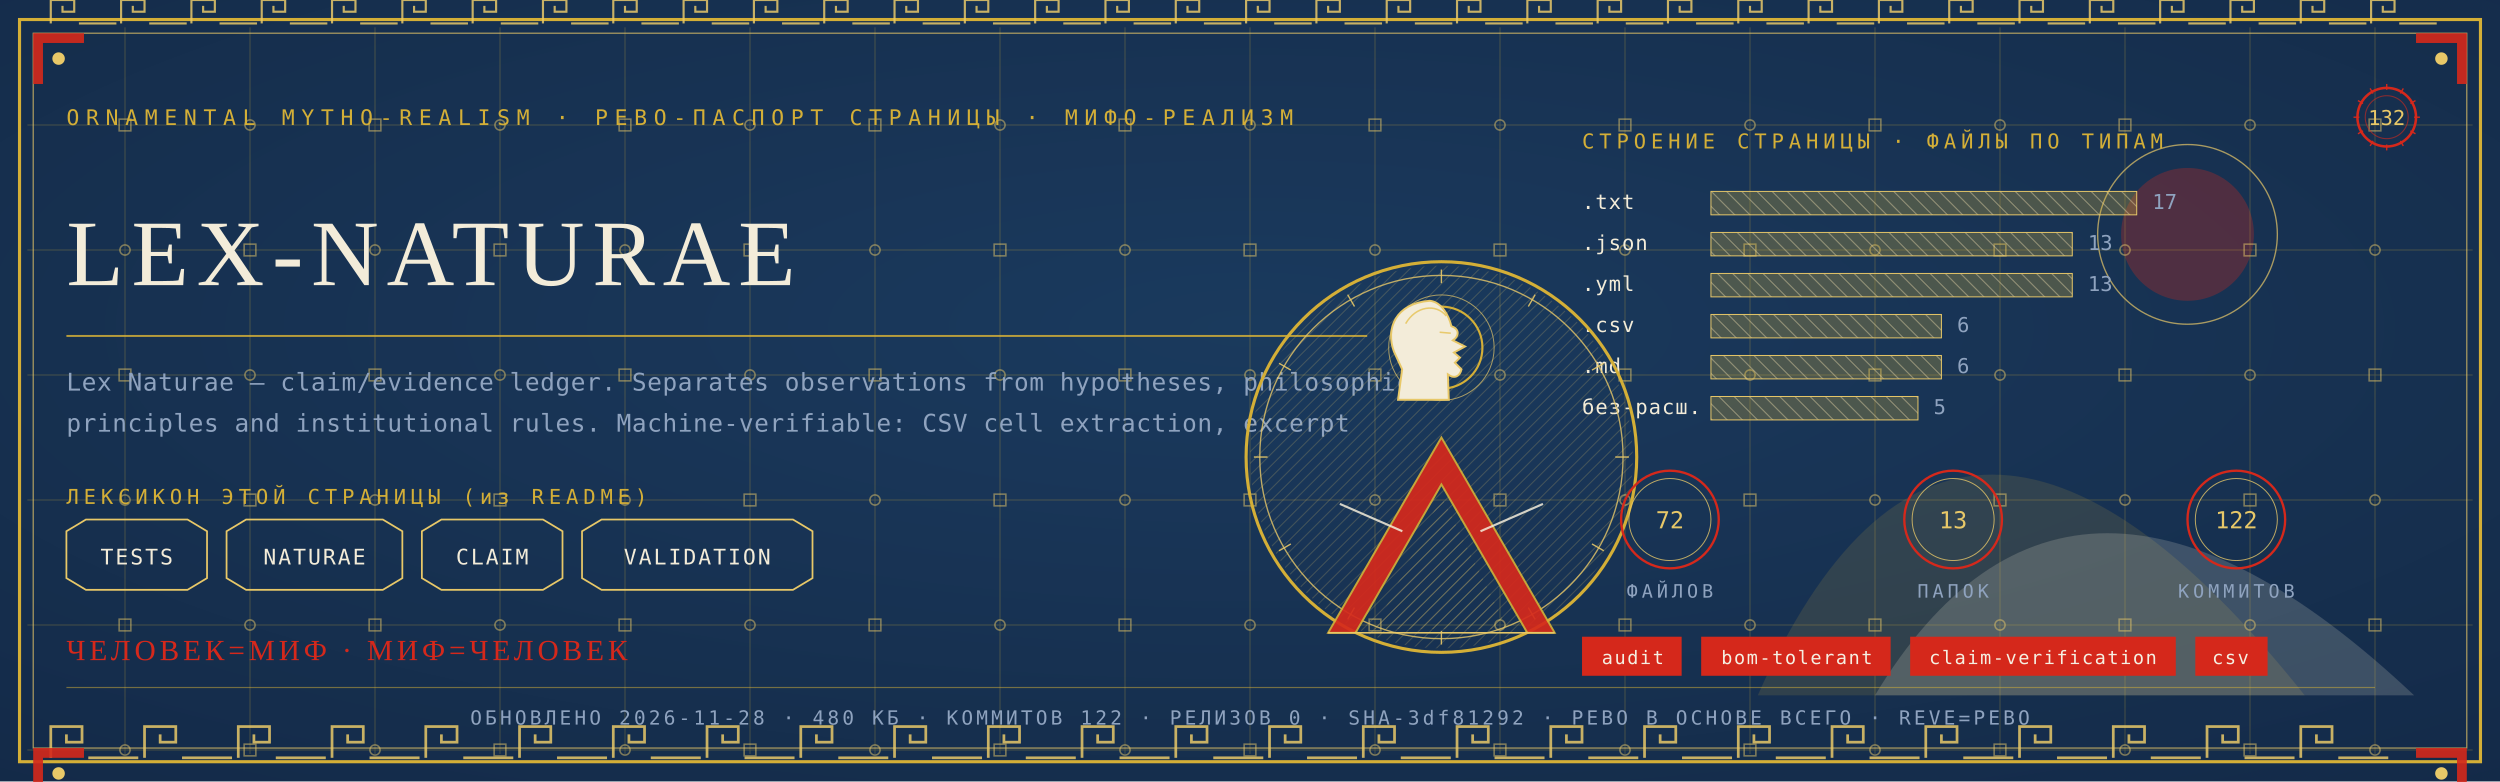
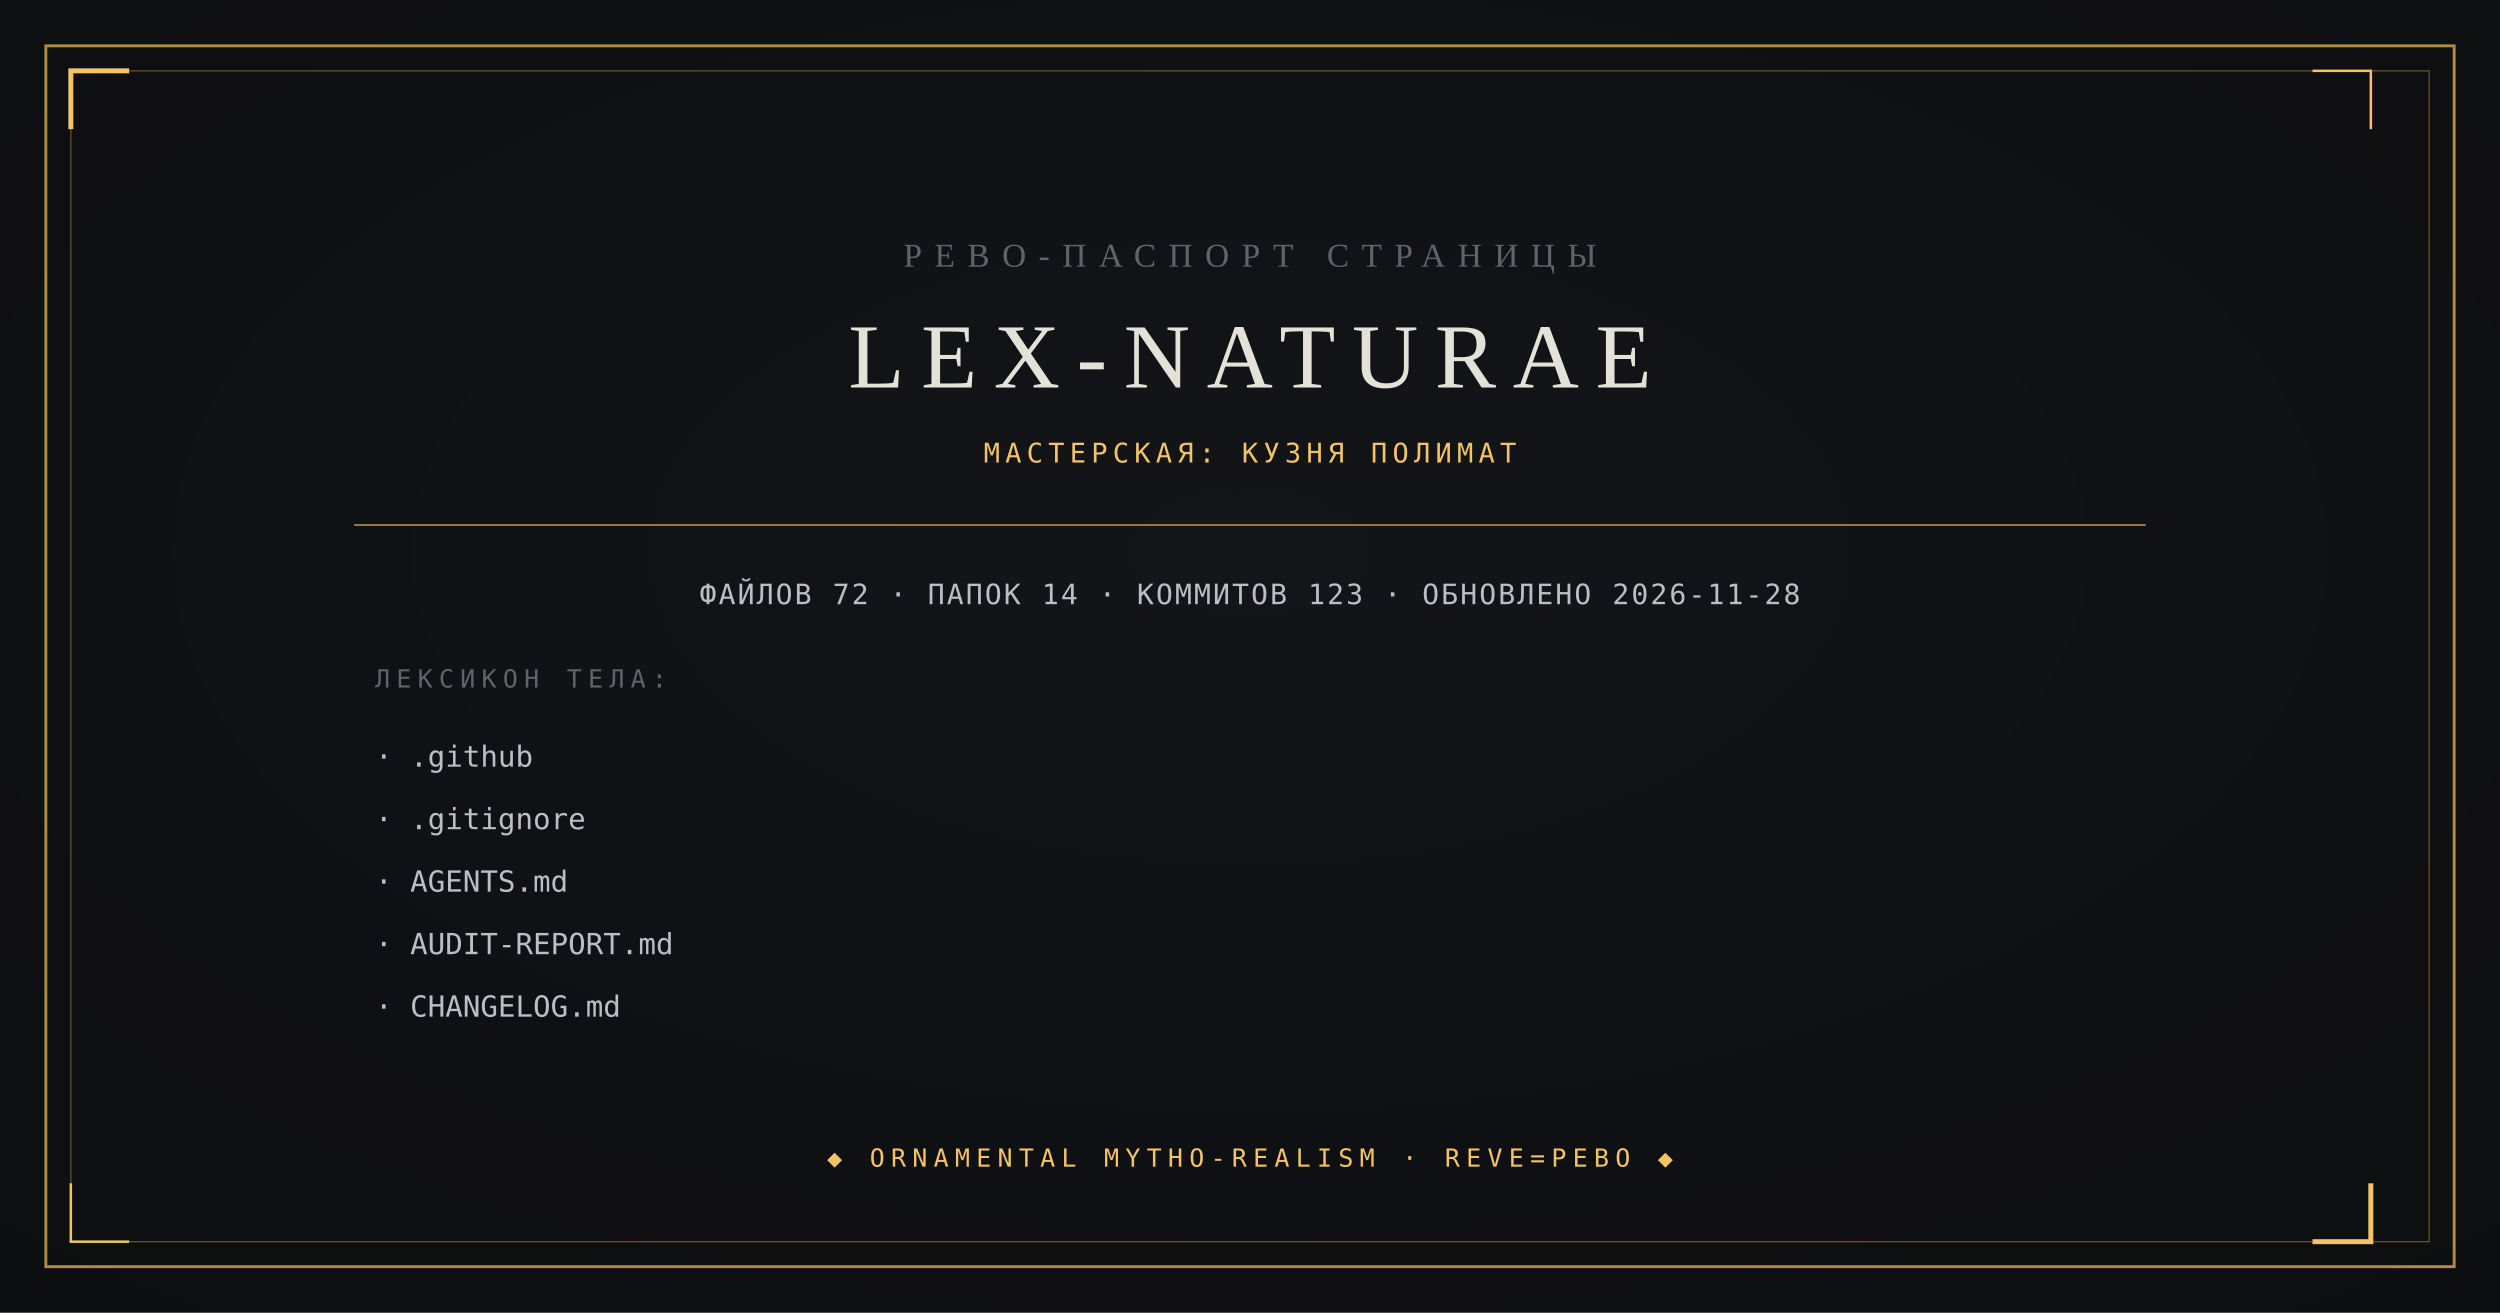
- <svg xmlns="http://www.w3.org/2000/svg" viewBox="0 0 1280 400" width="1280" height="400">
-   <defs>
-     <radialGradient id="rp132" cx="0.5" cy="0.42" r="1.1">
-       <stop offset="0" stop-color="#1B3B5F" />
-       <stop offset="1" stop-color="#10243E" />
-     </radialGradient>
-     <pattern id="hatchm" width="4.2" height="4.2" patternUnits="userSpaceOnUse" patternTransform="rotate(45)">
-       <rect width="4.2" height="4.2" fill="none" />
-       <line x1="0" y1="0" x2="0" y2="4.2" stroke="#E8C868" stroke-width="0.5" />
-     </pattern>
-     <pattern id="hatchv" width="5.5" height="5.5" patternUnits="userSpaceOnUse" patternTransform="rotate(-45)">
-       <rect width="5.5" height="5.5" fill="none" />
-       <line x1="0" y1="0" x2="0" y2="5.5" stroke="#F3ECD9" stroke-width="0.5" />
-     </pattern>
-   </defs>
-   <rect width="1280" height="400" fill="#10243E" />
-   <rect width="1280" height="400" fill="url(#rp132)" opacity="0.94" />
-   <path d="M 900 356 Q 1000 130 1180 356 Z" fill="#D4AF37" opacity="0.14" />
-   <path d="M 960 356 Q 1060 190 1236 356 Z" fill="#F3ECD9" opacity="0.18" />
-   <circle cx="1120" cy="120" r="34" fill="#D5281B" opacity="0.30" />
-   <circle cx="1120" cy="120" r="46" fill="none" stroke="#E8C868" stroke-width="0.7" opacity="0.7" />
-   <g stroke="#D4AF37" stroke-width="0.45" opacity="0.30">
-     <line x1="64" y1="14" x2="64" y2="386" />
-     <line x1="128" y1="14" x2="128" y2="386" />
-     <line x1="192" y1="14" x2="192" y2="386" />
-     <line x1="256" y1="14" x2="256" y2="386" />
-     <line x1="320" y1="14" x2="320" y2="386" />
-     <line x1="384" y1="14" x2="384" y2="386" />
-     <line x1="448" y1="14" x2="448" y2="386" />
-     <line x1="512" y1="14" x2="512" y2="386" />
-     <line x1="576" y1="14" x2="576" y2="386" />
-     <line x1="640" y1="14" x2="640" y2="386" />
-     <line x1="704" y1="14" x2="704" y2="386" />
-     <line x1="768" y1="14" x2="768" y2="386" />
-     <line x1="832" y1="14" x2="832" y2="386" />
-     <line x1="896" y1="14" x2="896" y2="386" />
-     <line x1="960" y1="14" x2="960" y2="386" />
-     <line x1="1024" y1="14" x2="1024" y2="386" />
-     <line x1="1088" y1="14" x2="1088" y2="386" />
-     <line x1="1152" y1="14" x2="1152" y2="386" />
-     <line x1="1216" y1="14" x2="1216" y2="386" />
-     <line x1="14" y1="64" x2="1266" y2="64" />
-     <line x1="14" y1="128" x2="1266" y2="128" />
-     <line x1="14" y1="192" x2="1266" y2="192" />
-     <line x1="14" y1="256" x2="1266" y2="256" />
-     <line x1="14" y1="320" x2="1266" y2="320" />
-     <line x1="14" y1="384" x2="1266" y2="384" />
-   </g>
-   <g fill="none" stroke="#E8C868" stroke-width="0.8" opacity="0.5">
-     <rect x="61" y="61" width="6" height="6" />
-     <circle cx="64" cy="128" r="2.6" />
-     <rect x="61" y="189" width="6" height="6" />
-     <circle cx="64" cy="256" r="2.6" />
-     <rect x="61" y="317" width="6" height="6" />
-     <circle cx="64" cy="384" r="2.6" />
-     <circle cx="128" cy="64" r="2.6" />
-     <rect x="125" y="125" width="6" height="6" />
-     <circle cx="128" cy="192" r="2.6" />
-     <rect x="125" y="253" width="6" height="6" />
-     <circle cx="128" cy="320" r="2.6" />
-     <rect x="125" y="381" width="6" height="6" />
-     <rect x="189" y="61" width="6" height="6" />
-     <circle cx="192" cy="128" r="2.6" />
-     <rect x="189" y="189" width="6" height="6" />
-     <circle cx="192" cy="256" r="2.6" />
-     <rect x="189" y="317" width="6" height="6" />
-     <circle cx="192" cy="384" r="2.6" />
-     <circle cx="256" cy="64" r="2.6" />
-     <rect x="253" y="125" width="6" height="6" />
-     <circle cx="256" cy="192" r="2.6" />
-     <rect x="253" y="253" width="6" height="6" />
-     <circle cx="256" cy="320" r="2.6" />
-     <rect x="253" y="381" width="6" height="6" />
-     <rect x="317" y="61" width="6" height="6" />
-     <circle cx="320" cy="128" r="2.6" />
-     <rect x="317" y="189" width="6" height="6" />
-     <circle cx="320" cy="256" r="2.6" />
-     <rect x="317" y="317" width="6" height="6" />
-     <circle cx="320" cy="384" r="2.6" />
-     <circle cx="384" cy="64" r="2.6" />
-     <rect x="381" y="125" width="6" height="6" />
-     <circle cx="384" cy="192" r="2.6" />
-     <rect x="381" y="253" width="6" height="6" />
-     <circle cx="384" cy="320" r="2.6" />
-     <rect x="381" y="381" width="6" height="6" />
-     <rect x="445" y="61" width="6" height="6" />
-     <circle cx="448" cy="128" r="2.6" />
-     <rect x="445" y="189" width="6" height="6" />
-     <circle cx="448" cy="256" r="2.6" />
-     <rect x="445" y="317" width="6" height="6" />
-     <circle cx="448" cy="384" r="2.6" />
-     <circle cx="512" cy="64" r="2.6" />
-     <rect x="509" y="125" width="6" height="6" />
-     <circle cx="512" cy="192" r="2.6" />
-     <rect x="509" y="253" width="6" height="6" />
-     <circle cx="512" cy="320" r="2.6" />
-     <rect x="509" y="381" width="6" height="6" />
-     <rect x="573" y="61" width="6" height="6" />
-     <circle cx="576" cy="128" r="2.6" />
-     <rect x="573" y="189" width="6" height="6" />
-     <circle cx="576" cy="256" r="2.6" />
-     <rect x="573" y="317" width="6" height="6" />
-     <circle cx="576" cy="384" r="2.6" />
-     <circle cx="640" cy="64" r="2.6" />
-     <rect x="637" y="125" width="6" height="6" />
-     <circle cx="640" cy="192" r="2.6" />
-     <rect x="637" y="253" width="6" height="6" />
-     <circle cx="640" cy="320" r="2.6" />
-     <rect x="637" y="381" width="6" height="6" />
-     <rect x="701" y="61" width="6" height="6" />
-     <circle cx="704" cy="128" r="2.6" />
-     <rect x="701" y="189" width="6" height="6" />
-     <circle cx="704" cy="256" r="2.6" />
-     <rect x="701" y="317" width="6" height="6" />
-     <circle cx="704" cy="384" r="2.6" />
-     <circle cx="768" cy="64" r="2.6" />
-     <rect x="765" y="125" width="6" height="6" />
-     <circle cx="768" cy="192" r="2.6" />
-     <rect x="765" y="253" width="6" height="6" />
-     <circle cx="768" cy="320" r="2.6" />
-     <rect x="765" y="381" width="6" height="6" />
-     <rect x="829" y="61" width="6" height="6" />
-     <circle cx="832" cy="128" r="2.6" />
-     <rect x="829" y="189" width="6" height="6" />
-     <circle cx="832" cy="256" r="2.6" />
-     <rect x="829" y="317" width="6" height="6" />
-     <circle cx="832" cy="384" r="2.6" />
-     <circle cx="896" cy="64" r="2.6" />
-     <rect x="893" y="125" width="6" height="6" />
-     <circle cx="896" cy="192" r="2.6" />
-     <rect x="893" y="253" width="6" height="6" />
-     <circle cx="896" cy="320" r="2.6" />
-     <rect x="893" y="381" width="6" height="6" />
-     <rect x="957" y="61" width="6" height="6" />
-     <circle cx="960" cy="128" r="2.6" />
-     <rect x="957" y="189" width="6" height="6" />
-     <circle cx="960" cy="256" r="2.6" />
-     <rect x="957" y="317" width="6" height="6" />
-     <circle cx="960" cy="384" r="2.6" />
-     <circle cx="1024" cy="64" r="2.6" />
-     <rect x="1021" y="125" width="6" height="6" />
-     <circle cx="1024" cy="192" r="2.6" />
-     <rect x="1021" y="253" width="6" height="6" />
-     <circle cx="1024" cy="320" r="2.6" />
-     <rect x="1021" y="381" width="6" height="6" />
-     <rect x="1085" y="61" width="6" height="6" />
-     <circle cx="1088" cy="128" r="2.6" />
-     <rect x="1085" y="189" width="6" height="6" />
-     <circle cx="1088" cy="256" r="2.6" />
-     <rect x="1085" y="317" width="6" height="6" />
-     <circle cx="1088" cy="384" r="2.6" />
-     <circle cx="1152" cy="64" r="2.6" />
-     <rect x="1149" y="125" width="6" height="6" />
-     <circle cx="1152" cy="192" r="2.6" />
-     <rect x="1149" y="253" width="6" height="6" />
-     <circle cx="1152" cy="320" r="2.6" />
-     <rect x="1149" y="381" width="6" height="6" />
-     <rect x="1213" y="61" width="6" height="6" />
-     <circle cx="1216" cy="128" r="2.6" />
-     <rect x="1213" y="189" width="6" height="6" />
-     <circle cx="1216" cy="256" r="2.6" />
-     <rect x="1213" y="317" width="6" height="6" />
-     <circle cx="1216" cy="384" r="2.6" />
-   </g>
-   <rect x="10" y="10" width="1260" height="380" fill="none" stroke="#D4AF37" stroke-width="1.6" />
-   <rect x="17" y="17" width="1246" height="366" fill="none" stroke="#E8C868" stroke-width="0.6" opacity="0.75" />
-   <g fill="none" stroke="#E8C868" stroke-width="1.4" opacity="0.85">
-     <path d="M 26 388 L 26 372 L 42 372 L 42 380.0 L 34.0 380.0 L 34.0 376.0" />
-     <line x1="45.2" y1="388" x2="70.8" y2="388" />
-     <path d="M 74 388 L 74 372 L 90 372 L 90 380.0 L 82.0 380.0 L 82.0 376.0" />
-     <line x1="93.2" y1="388" x2="118.8" y2="388" />
-     <path d="M 122 388 L 122 372 L 138 372 L 138 380.0 L 130.0 380.0 L 130.0 376.0" />
-     <line x1="141.2" y1="388" x2="166.8" y2="388" />
-     <path d="M 170 388 L 170 372 L 186 372 L 186 380.0 L 178.0 380.0 L 178.0 376.0" />
-     <line x1="189.2" y1="388" x2="214.8" y2="388" />
-     <path d="M 218 388 L 218 372 L 234 372 L 234 380.0 L 226.0 380.0 L 226.0 376.0" />
-     <line x1="237.2" y1="388" x2="262.8" y2="388" />
-     <path d="M 266 388 L 266 372 L 282 372 L 282 380.0 L 274.0 380.0 L 274.0 376.0" />
-     <line x1="285.2" y1="388" x2="310.8" y2="388" />
-     <path d="M 314 388 L 314 372 L 330 372 L 330 380.0 L 322.0 380.0 L 322.0 376.0" />
-     <line x1="333.2" y1="388" x2="358.8" y2="388" />
-     <path d="M 362 388 L 362 372 L 378 372 L 378 380.0 L 370.0 380.0 L 370.0 376.0" />
-     <line x1="381.2" y1="388" x2="406.8" y2="388" />
-     <path d="M 410 388 L 410 372 L 426 372 L 426 380.0 L 418.0 380.0 L 418.0 376.0" />
-     <line x1="429.2" y1="388" x2="454.8" y2="388" />
-     <path d="M 458 388 L 458 372 L 474 372 L 474 380.0 L 466.0 380.0 L 466.0 376.0" />
-     <line x1="477.2" y1="388" x2="502.8" y2="388" />
-     <path d="M 506 388 L 506 372 L 522 372 L 522 380.0 L 514.0 380.0 L 514.0 376.0" />
-     <line x1="525.2" y1="388" x2="550.8" y2="388" />
-     <path d="M 554 388 L 554 372 L 570 372 L 570 380.0 L 562.0 380.0 L 562.0 376.0" />
-     <line x1="573.2" y1="388" x2="598.8" y2="388" />
-     <path d="M 602 388 L 602 372 L 618 372 L 618 380.0 L 610.0 380.0 L 610.0 376.0" />
-     <line x1="621.2" y1="388" x2="646.8" y2="388" />
-     <path d="M 650 388 L 650 372 L 666 372 L 666 380.0 L 658.0 380.0 L 658.0 376.0" />
-     <line x1="669.2" y1="388" x2="694.8" y2="388" />
-     <path d="M 698 388 L 698 372 L 714 372 L 714 380.0 L 706.0 380.0 L 706.0 376.0" />
-     <line x1="717.2" y1="388" x2="742.8" y2="388" />
-     <path d="M 746 388 L 746 372 L 762 372 L 762 380.0 L 754.0 380.0 L 754.0 376.0" />
-     <line x1="765.2" y1="388" x2="790.8" y2="388" />
-     <path d="M 794 388 L 794 372 L 810 372 L 810 380.0 L 802.0 380.0 L 802.0 376.0" />
-     <line x1="813.2" y1="388" x2="838.8" y2="388" />
-     <path d="M 842 388 L 842 372 L 858 372 L 858 380.0 L 850.0 380.0 L 850.0 376.0" />
-     <line x1="861.2" y1="388" x2="886.8" y2="388" />
-     <path d="M 890 388 L 890 372 L 906 372 L 906 380.0 L 898.0 380.0 L 898.0 376.0" />
-     <line x1="909.2" y1="388" x2="934.8" y2="388" />
-     <path d="M 938 388 L 938 372 L 954 372 L 954 380.0 L 946.0 380.0 L 946.0 376.0" />
-     <line x1="957.2" y1="388" x2="982.8" y2="388" />
-     <path d="M 986 388 L 986 372 L 1002 372 L 1002 380.0 L 994.0 380.0 L 994.0 376.0" />
-     <line x1="1005.2" y1="388" x2="1030.8" y2="388" />
-     <path d="M 1034 388 L 1034 372 L 1050 372 L 1050 380.0 L 1042.0 380.0 L 1042.0 376.0" />
-     <line x1="1053.2" y1="388" x2="1078.8" y2="388" />
-     <path d="M 1082 388 L 1082 372 L 1098 372 L 1098 380.0 L 1090.0 380.0 L 1090.0 376.0" />
-     <line x1="1101.2" y1="388" x2="1126.8" y2="388" />
-     <path d="M 1130 388 L 1130 372 L 1146 372 L 1146 380.0 L 1138.0 380.0 L 1138.0 376.0" />
-     <line x1="1149.2" y1="388" x2="1174.8" y2="388" />
-     <path d="M 1178 388 L 1178 372 L 1194 372 L 1194 380.0 L 1186.0 380.0 L 1186.0 376.0" />
-     <line x1="1197.2" y1="388" x2="1222.8" y2="388" />
-   </g>
-   <g fill="none" stroke="#E8C868" stroke-width="1.1" opacity="0.85">
-     <path d="M 26 12 L 26 0 L 38 0 L 38 6.0 L 32.0 6.0 L 32.0 3.0" />
-     <line x1="40.4" y1="12" x2="59.6" y2="12" />
-     <path d="M 62 12 L 62 0 L 74 0 L 74 6.0 L 68.0 6.0 L 68.0 3.0" />
-     <line x1="76.4" y1="12" x2="95.6" y2="12" />
-     <path d="M 98 12 L 98 0 L 110 0 L 110 6.0 L 104.0 6.0 L 104.0 3.0" />
-     <line x1="112.4" y1="12" x2="131.6" y2="12" />
-     <path d="M 134 12 L 134 0 L 146 0 L 146 6.0 L 140.0 6.0 L 140.0 3.0" />
-     <line x1="148.4" y1="12" x2="167.6" y2="12" />
-     <path d="M 170 12 L 170 0 L 182 0 L 182 6.0 L 176.0 6.0 L 176.0 3.0" />
-     <line x1="184.4" y1="12" x2="203.6" y2="12" />
-     <path d="M 206 12 L 206 0 L 218 0 L 218 6.0 L 212.0 6.0 L 212.0 3.0" />
-     <line x1="220.4" y1="12" x2="239.6" y2="12" />
-     <path d="M 242 12 L 242 0 L 254 0 L 254 6.0 L 248.0 6.0 L 248.0 3.0" />
-     <line x1="256.4" y1="12" x2="275.6" y2="12" />
-     <path d="M 278 12 L 278 0 L 290 0 L 290 6.0 L 284.0 6.0 L 284.0 3.0" />
-     <line x1="292.4" y1="12" x2="311.6" y2="12" />
-     <path d="M 314 12 L 314 0 L 326 0 L 326 6.0 L 320.0 6.0 L 320.0 3.0" />
-     <line x1="328.4" y1="12" x2="347.6" y2="12" />
-     <path d="M 350 12 L 350 0 L 362 0 L 362 6.0 L 356.0 6.0 L 356.0 3.0" />
-     <line x1="364.4" y1="12" x2="383.6" y2="12" />
-     <path d="M 386 12 L 386 0 L 398 0 L 398 6.0 L 392.0 6.0 L 392.0 3.0" />
-     <line x1="400.4" y1="12" x2="419.6" y2="12" />
-     <path d="M 422 12 L 422 0 L 434 0 L 434 6.0 L 428.0 6.0 L 428.0 3.0" />
-     <line x1="436.4" y1="12" x2="455.6" y2="12" />
-     <path d="M 458 12 L 458 0 L 470 0 L 470 6.0 L 464.0 6.0 L 464.0 3.0" />
-     <line x1="472.4" y1="12" x2="491.6" y2="12" />
-     <path d="M 494 12 L 494 0 L 506 0 L 506 6.0 L 500.0 6.0 L 500.0 3.0" />
-     <line x1="508.4" y1="12" x2="527.6" y2="12" />
-     <path d="M 530 12 L 530 0 L 542 0 L 542 6.0 L 536.0 6.0 L 536.0 3.0" />
-     <line x1="544.4" y1="12" x2="563.6" y2="12" />
-     <path d="M 566 12 L 566 0 L 578 0 L 578 6.0 L 572.0 6.0 L 572.0 3.0" />
-     <line x1="580.4" y1="12" x2="599.6" y2="12" />
-     <path d="M 602 12 L 602 0 L 614 0 L 614 6.0 L 608.0 6.0 L 608.0 3.0" />
-     <line x1="616.4" y1="12" x2="635.6" y2="12" />
-     <path d="M 638 12 L 638 0 L 650 0 L 650 6.0 L 644.0 6.0 L 644.0 3.0" />
-     <line x1="652.4" y1="12" x2="671.6" y2="12" />
-     <path d="M 674 12 L 674 0 L 686 0 L 686 6.0 L 680.0 6.0 L 680.0 3.0" />
-     <line x1="688.4" y1="12" x2="707.6" y2="12" />
-     <path d="M 710 12 L 710 0 L 722 0 L 722 6.0 L 716.0 6.0 L 716.0 3.0" />
-     <line x1="724.4" y1="12" x2="743.6" y2="12" />
-     <path d="M 746 12 L 746 0 L 758 0 L 758 6.0 L 752.0 6.0 L 752.0 3.0" />
-     <line x1="760.4" y1="12" x2="779.6" y2="12" />
-     <path d="M 782 12 L 782 0 L 794 0 L 794 6.0 L 788.0 6.0 L 788.0 3.0" />
-     <line x1="796.4" y1="12" x2="815.6" y2="12" />
-     <path d="M 818 12 L 818 0 L 830 0 L 830 6.0 L 824.0 6.0 L 824.0 3.0" />
-     <line x1="832.4" y1="12" x2="851.6" y2="12" />
-     <path d="M 854 12 L 854 0 L 866 0 L 866 6.0 L 860.0 6.0 L 860.0 3.0" />
-     <line x1="868.4" y1="12" x2="887.6" y2="12" />
-     <path d="M 890 12 L 890 0 L 902 0 L 902 6.0 L 896.0 6.0 L 896.0 3.0" />
-     <line x1="904.4" y1="12" x2="923.6" y2="12" />
-     <path d="M 926 12 L 926 0 L 938 0 L 938 6.0 L 932.0 6.0 L 932.0 3.0" />
-     <line x1="940.4" y1="12" x2="959.6" y2="12" />
-     <path d="M 962 12 L 962 0 L 974 0 L 974 6.0 L 968.0 6.0 L 968.0 3.0" />
-     <line x1="976.4" y1="12" x2="995.6" y2="12" />
-     <path d="M 998 12 L 998 0 L 1010 0 L 1010 6.0 L 1004.0 6.0 L 1004.0 3.0" />
-     <line x1="1012.4" y1="12" x2="1031.6" y2="12" />
-     <path d="M 1034 12 L 1034 0 L 1046 0 L 1046 6.0 L 1040.0 6.0 L 1040.0 3.0" />
-     <line x1="1048.4" y1="12" x2="1067.6" y2="12" />
-     <path d="M 1070 12 L 1070 0 L 1082 0 L 1082 6.0 L 1076.0 6.0 L 1076.0 3.0" />
-     <line x1="1084.4" y1="12" x2="1103.6" y2="12" />
-     <path d="M 1106 12 L 1106 0 L 1118 0 L 1118 6.0 L 1112.0 6.0 L 1112.0 3.0" />
-     <line x1="1120.4" y1="12" x2="1139.6" y2="12" />
-     <path d="M 1142 12 L 1142 0 L 1154 0 L 1154 6.0 L 1148.0 6.0 L 1148.0 3.0" />
-     <line x1="1156.4" y1="12" x2="1175.6" y2="12" />
-     <path d="M 1178 12 L 1178 0 L 1190 0 L 1190 6.0 L 1184.0 6.0 L 1184.0 3.0" />
-     <line x1="1192.4" y1="12" x2="1211.6" y2="12" />
-     <path d="M 1214 12 L 1214 0 L 1226 0 L 1226 6.0 L 1220.0 6.0 L 1220.0 3.0" />
-     <line x1="1228.4" y1="12" x2="1247.6" y2="12" />
-   </g>
-   <g transform="translate(17,17) scale(1,1)">
-     <path d="M 0 0 L 26 0 L 26 5 L 5 5 L 5 26 L 0 26 Z" fill="#D5281B" opacity="0.9" />
-     <circle cx="13" cy="13" r="3.2" fill="#E8C868" />
-   </g>
-   <g transform="translate(1263,17) scale(-1,1)">
-     <path d="M 0 0 L 26 0 L 26 5 L 5 5 L 5 26 L 0 26 Z" fill="#D5281B" opacity="0.9" />
-     <circle cx="13" cy="13" r="3.2" fill="#E8C868" />
-   </g>
-   <g transform="translate(17,383) scale(1,1)">
-     <path d="M 0 0 L 26 0 L 26 5 L 5 5 L 5 26 L 0 26 Z" fill="#D5281B" opacity="0.9" />
-     <circle cx="13" cy="13" r="3.2" fill="#E8C868" />
-   </g>
-   <g transform="translate(1263,383) scale(-1,1)">
-     <path d="M 0 0 L 26 0 L 26 5 L 5 5 L 5 26 L 0 26 Z" fill="#D5281B" opacity="0.9" />
-     <circle cx="13" cy="13" r="3.2" fill="#E8C868" />
-   </g>
-   <text x="34" y="64" font-family="'Cascadia Mono', ui-monospace, Consolas, monospace" font-size="11" fill="#D4AF37" letter-spacing="3.4">ORNAMENTAL MYTHO-REALISM · РЕВО-ПАСПОРТ СТРАНИЦЫ · МИФО-РЕАЛИЗМ</text>
-   <g transform="translate(1222,60)">
-     <circle r="15" fill="none" stroke="#D5281B" stroke-width="1.3" />
-     <circle r="11" fill="none" stroke="#D5281B" stroke-width="0.55" opacity="0.6" />
-     <text y="4" text-anchor="middle" font-family="'Cascadia Mono', ui-monospace, Consolas, monospace" font-size="10.5" fill="#E8C868">132</text>
-     <g stroke="#D5281B" stroke-width="0.7">
-       <line x1="0" y1="-17" x2="0" y2="-14" transform="rotate(0)" />
-       <line x1="0" y1="-17" x2="0" y2="-14" transform="rotate(30)" />
-       <line x1="0" y1="-17" x2="0" y2="-14" transform="rotate(60)" />
-       <line x1="0" y1="-17" x2="0" y2="-14" transform="rotate(90)" />
-       <line x1="0" y1="-17" x2="0" y2="-14" transform="rotate(120)" />
-       <line x1="0" y1="-17" x2="0" y2="-14" transform="rotate(150)" />
-       <line x1="0" y1="-17" x2="0" y2="-14" transform="rotate(180)" />
-       <line x1="0" y1="-17" x2="0" y2="-14" transform="rotate(210)" />
-       <line x1="0" y1="-17" x2="0" y2="-14" transform="rotate(240)" />
-       <line x1="0" y1="-17" x2="0" y2="-14" transform="rotate(270)" />
-       <line x1="0" y1="-17" x2="0" y2="-14" transform="rotate(300)" />
-       <line x1="0" y1="-17" x2="0" y2="-14" transform="rotate(330)" />
-     </g>
-   </g>
-   <text x="34" y="146" font-family="Georgia, 'Times New Roman', serif" font-size="48.0" fill="#F3ECD9" letter-spacing="4">LEX-NATURAE</text>
-   <line x1="34" y1="172" x2="700" y2="172" stroke="#D4AF37" stroke-width="1" opacity="0.85" />
-   <text x="34" y="200" font-family="'Cascadia Mono', ui-monospace, Consolas, monospace" font-size="12.5" fill="#8FA3BF" letter-spacing="0.3">Lex Naturae — claim/evidence ledger. Separates observations from hypotheses, philosophical</text>
-   <text x="34" y="221" font-family="'Cascadia Mono', ui-monospace, Consolas, monospace" font-size="12.5" fill="#8FA3BF" letter-spacing="0.3">principles and institutional rules. Machine-verifiable: CSV cell extraction, excerpt</text>
-   <text x="34" y="258" font-family="'Cascadia Mono', ui-monospace, Consolas, monospace" font-size="10.5" fill="#D4AF37" letter-spacing="2.5">ЛЕКСИКОН ЭТОЙ СТРАНИЦЫ (из README)</text>
-   <path d="M 34 272 L 44 266 L 96 266 L 106 272 L 106 296 L 96 302 L 44 302 L 34 296 Z" fill="none" stroke="#E8C868" stroke-width="0.9" />
-   <text x="70" y="289" text-anchor="middle" font-family="'Cascadia Mono', ui-monospace, Consolas, monospace" font-size="11" fill="#F3ECD9" letter-spacing="1">TESTS</text>
-   <path d="M 116 272 L 126 266 L 196 266 L 206 272 L 206 296 L 196 302 L 126 302 L 116 296 Z" fill="none" stroke="#E8C868" stroke-width="0.9" />
-   <text x="161" y="289" text-anchor="middle" font-family="'Cascadia Mono', ui-monospace, Consolas, monospace" font-size="11" fill="#F3ECD9" letter-spacing="1">NATURAE</text>
-   <path d="M 216 272 L 226 266 L 278 266 L 288 272 L 288 296 L 278 302 L 226 302 L 216 296 Z" fill="none" stroke="#E8C868" stroke-width="0.9" />
-   <text x="252" y="289" text-anchor="middle" font-family="'Cascadia Mono', ui-monospace, Consolas, monospace" font-size="11" fill="#F3ECD9" letter-spacing="1">CLAIM</text>
-   <path d="M 298 272 L 308 266 L 406 266 L 416 272 L 416 296 L 406 302 L 308 302 L 298 296 Z" fill="none" stroke="#E8C868" stroke-width="0.9" />
-   <text x="357" y="289" text-anchor="middle" font-family="'Cascadia Mono', ui-monospace, Consolas, monospace" font-size="11" fill="#F3ECD9" letter-spacing="1">VALIDATION</text>
-   <text x="810" y="76" font-family="'Cascadia Mono', ui-monospace, Consolas, monospace" font-size="10.5" fill="#D4AF37" letter-spacing="2.5">СТРОЕНИЕ СТРАНИЦЫ · ФАЙЛЫ ПО ТИПАМ</text>
-   <text x="810" y="107" font-family="'Cascadia Mono', ui-monospace, Consolas, monospace" font-size="10.5" fill="#F3ECD9" letter-spacing="0.5">.txt</text>
-   <rect x="876" y="98" width="218" height="12" fill="url(#hatchv)" opacity="0.9" />
-   <rect x="876" y="98" width="218" height="12" fill="#D4AF37" opacity="0.28" />
-   <rect x="876" y="98" width="218" height="12" fill="none" stroke="#E8C868" stroke-width="0.5" />
-   <text x="1102" y="107" font-family="'Cascadia Mono', ui-monospace, Consolas, monospace" font-size="10.5" fill="#8FA3BF">17</text>
-   <text x="810" y="128" font-family="'Cascadia Mono', ui-monospace, Consolas, monospace" font-size="10.5" fill="#F3ECD9" letter-spacing="0.5">.json</text>
-   <rect x="876" y="119" width="185" height="12" fill="url(#hatchv)" opacity="0.9" />
-   <rect x="876" y="119" width="185" height="12" fill="#D4AF37" opacity="0.28" />
-   <rect x="876" y="119" width="185" height="12" fill="none" stroke="#E8C868" stroke-width="0.5" />
-   <text x="1069" y="128" font-family="'Cascadia Mono', ui-monospace, Consolas, monospace" font-size="10.5" fill="#8FA3BF">13</text>
-   <text x="810" y="149" font-family="'Cascadia Mono', ui-monospace, Consolas, monospace" font-size="10.5" fill="#F3ECD9" letter-spacing="0.5">.yml</text>
-   <rect x="876" y="140" width="185" height="12" fill="url(#hatchv)" opacity="0.9" />
-   <rect x="876" y="140" width="185" height="12" fill="#D4AF37" opacity="0.28" />
-   <rect x="876" y="140" width="185" height="12" fill="none" stroke="#E8C868" stroke-width="0.5" />
-   <text x="1069" y="149" font-family="'Cascadia Mono', ui-monospace, Consolas, monospace" font-size="10.5" fill="#8FA3BF">13</text>
-   <text x="810" y="170" font-family="'Cascadia Mono', ui-monospace, Consolas, monospace" font-size="10.5" fill="#F3ECD9" letter-spacing="0.5">.csv</text>
-   <rect x="876" y="161" width="118" height="12" fill="url(#hatchv)" opacity="0.9" />
-   <rect x="876" y="161" width="118" height="12" fill="#D4AF37" opacity="0.28" />
-   <rect x="876" y="161" width="118" height="12" fill="none" stroke="#E8C868" stroke-width="0.5" />
-   <text x="1002" y="170" font-family="'Cascadia Mono', ui-monospace, Consolas, monospace" font-size="10.5" fill="#8FA3BF">6</text>
-   <text x="810" y="191" font-family="'Cascadia Mono', ui-monospace, Consolas, monospace" font-size="10.5" fill="#F3ECD9" letter-spacing="0.5">.md</text>
-   <rect x="876" y="182" width="118" height="12" fill="url(#hatchv)" opacity="0.9" />
-   <rect x="876" y="182" width="118" height="12" fill="#D4AF37" opacity="0.28" />
-   <rect x="876" y="182" width="118" height="12" fill="none" stroke="#E8C868" stroke-width="0.5" />
-   <text x="1002" y="191" font-family="'Cascadia Mono', ui-monospace, Consolas, monospace" font-size="10.5" fill="#8FA3BF">6</text>
-   <text x="810" y="212" font-family="'Cascadia Mono', ui-monospace, Consolas, monospace" font-size="10.5" fill="#F3ECD9" letter-spacing="0.5">без-расш.</text>
-   <rect x="876" y="203" width="106" height="12" fill="url(#hatchv)" opacity="0.9" />
-   <rect x="876" y="203" width="106" height="12" fill="#D4AF37" opacity="0.28" />
-   <rect x="876" y="203" width="106" height="12" fill="none" stroke="#E8C868" stroke-width="0.5" />
-   <text x="990" y="212" font-family="'Cascadia Mono', ui-monospace, Consolas, monospace" font-size="10.5" fill="#8FA3BF">5</text>
-   <g transform="translate(738,234)">
-     <circle r="100" fill="none" stroke="#D4AF37" stroke-width="1.6" />
-     <circle r="93" fill="none" stroke="#E8C868" stroke-width="0.7" opacity="0.8" />
-     <circle r="98" fill="url(#hatchm)" opacity="0.4" />
-     <g stroke="#E8C868" stroke-width="0.7" opacity="0.9">
-       <line x1="0" y1="-96" x2="0" y2="-89" transform="rotate(0)" />
-       <line x1="0" y1="-96" x2="0" y2="-89" transform="rotate(30)" />
-       <line x1="0" y1="-96" x2="0" y2="-89" transform="rotate(60)" />
-       <line x1="0" y1="-96" x2="0" y2="-89" transform="rotate(90)" />
-       <line x1="0" y1="-96" x2="0" y2="-89" transform="rotate(120)" />
-       <line x1="0" y1="-96" x2="0" y2="-89" transform="rotate(150)" />
-       <line x1="0" y1="-96" x2="0" y2="-89" transform="rotate(180)" />
-       <line x1="0" y1="-96" x2="0" y2="-89" transform="rotate(210)" />
-       <line x1="0" y1="-96" x2="0" y2="-89" transform="rotate(240)" />
-       <line x1="0" y1="-96" x2="0" y2="-89" transform="rotate(270)" />
-       <line x1="0" y1="-96" x2="0" y2="-89" transform="rotate(300)" />
-       <line x1="0" y1="-96" x2="0" y2="-89" transform="rotate(330)" />
-     </g>
-     <circle cy="-56" r="21" fill="none" stroke="#D4AF37" stroke-width="1.1" />
-     <circle cy="-56" r="27" fill="none" stroke="#E8C868" stroke-width="0.5" opacity="0.7" />
-     <path d="M -6.0 -80.0 C -23.5 -78.7 -28.7 -65.7 -24.3 -54.0 L -20.1 -44.9 L -22.2 -29.3 L 3.8 -29.3 L 3.3 -42.3 C 6.9 -39.7 9.5 -41.5 10.3 -44.9 L 6.9 -48.3 L 9.5 -50.9 L 6.4 -53.5 L 12.1 -56.6 L 5.9 -59.7 C 9.5 -62.3 9.0 -65.7 5.1 -67.0 C 3.8 -72.7 -0.1 -79.5 -6.0 -80.0 Z" fill="#F3ECD9" stroke="#E8C868" stroke-width="1.0" />
-     <g fill="none" stroke="#E8C868" stroke-width="0.8" opacity="0.95">
-       <path d="M -18.3 -68.3 C -13.1 -77.4 -2.7 -78.7 2.5 -72.2" />
-       <path d="M -0.9 -63.9 L 4.8 -63.4" />
-     </g>
-     <path d="M -58.0 90.0 L 0 -10.0 L 58.0 90.0 L 44.0 90.0 L 0 14.0 L -44.0 90.0 Z" fill="#D5281B" opacity="0.92" stroke="#D4AF37" stroke-width="1.0" />
-     <path d="M -34.0 88.0 L 0 20.0 L 34.0 88.0" fill="url(#hatchm)" opacity="0.5" stroke="none" />
-     <path d="M -58.0 90.0 L 58.0 90.0" fill="none" stroke="#E8C868" stroke-width="0.8" />
-     <path d="M -52.0 24.0 L -20.0 38.0" fill="none" stroke="#F3ECD9" stroke-width="1.1" opacity="0.85" />
-     <path d="M 52.0 24.0 L 20.0 38.0" fill="none" stroke="#F3ECD9" stroke-width="1.1" opacity="0.85" />
-   </g>
-   <g transform="translate(855,266)">
-     <circle r="25" fill="none" stroke="#D5281B" stroke-width="1.2" />
-     <circle r="21" fill="none" stroke="#E8C868" stroke-width="0.5" opacity="0.8" />
-     <text y="4.5" text-anchor="middle" font-family="'Cascadia Mono', ui-monospace, Consolas, monospace" font-size="12" fill="#E8C868">72</text>
-     <text y="40" text-anchor="middle" font-family="'Cascadia Mono', ui-monospace, Consolas, monospace" font-size="9.5" fill="#8FA3BF" letter-spacing="2">ФАЙЛОВ</text>
-   </g>
-   <g transform="translate(1000,266)">
-     <circle r="25" fill="none" stroke="#D5281B" stroke-width="1.2" />
-     <circle r="21" fill="none" stroke="#E8C868" stroke-width="0.5" opacity="0.8" />
-     <text y="4.5" text-anchor="middle" font-family="'Cascadia Mono', ui-monospace, Consolas, monospace" font-size="12" fill="#E8C868">13</text>
-     <text y="40" text-anchor="middle" font-family="'Cascadia Mono', ui-monospace, Consolas, monospace" font-size="9.5" fill="#8FA3BF" letter-spacing="2">ПАПОК</text>
-   </g>
-   <g transform="translate(1145,266)">
-     <circle r="25" fill="none" stroke="#D5281B" stroke-width="1.2" />
-     <circle r="21" fill="none" stroke="#E8C868" stroke-width="0.5" opacity="0.8" />
-     <text y="4.5" text-anchor="middle" font-family="'Cascadia Mono', ui-monospace, Consolas, monospace" font-size="12" fill="#E8C868">122</text>
-     <text y="40" text-anchor="middle" font-family="'Cascadia Mono', ui-monospace, Consolas, monospace" font-size="9.5" fill="#8FA3BF" letter-spacing="2">КОММИТОВ</text>
-   </g>
-   <rect x="810" y="326" rx="0" width="51" height="20" fill="#D5281B" />
-   <text x="836" y="340" text-anchor="middle" font-family="'Cascadia Mono', ui-monospace, Consolas, monospace" font-size="9.5" fill="#F5EFE2" letter-spacing="0.8">audit</text>
-   <rect x="871" y="326" rx="0" width="97" height="20" fill="#D5281B" />
-   <text x="920" y="340" text-anchor="middle" font-family="'Cascadia Mono', ui-monospace, Consolas, monospace" font-size="9.5" fill="#F5EFE2" letter-spacing="0.8">bom-tolerant</text>
-   <rect x="978" y="326" rx="0" width="136" height="20" fill="#D5281B" />
-   <text x="1046" y="340" text-anchor="middle" font-family="'Cascadia Mono', ui-monospace, Consolas, monospace" font-size="9.5" fill="#F5EFE2" letter-spacing="0.8">claim-verification</text>
-   <rect x="1124" y="326" rx="0" width="37" height="20" fill="#D5281B" />
-   <text x="1142" y="340" text-anchor="middle" font-family="'Cascadia Mono', ui-monospace, Consolas, monospace" font-size="9.5" fill="#F5EFE2" letter-spacing="0.8">csv</text>
-   <text x="34" y="338" font-family="Georgia, 'Times New Roman', serif" font-size="15" fill="#D5281B" letter-spacing="2">ЧЕЛОВЕК=МИФ · МИФ=ЧЕЛОВЕК</text>
-   <line x1="34" y1="352" x2="1216" y2="352" stroke="#D4AF37" stroke-width="0.6" opacity="0.5" />
-   <text x="640" y="371" text-anchor="middle" font-family="'Cascadia Mono', ui-monospace, Consolas, monospace" font-size="10" fill="#8FA3BF" letter-spacing="1.6">ОБНОВЛЕНО 2026-11-28 · 480 КБ · КОММИТОВ 122 · РЕЛИЗОВ 0 · SHA-3df81292 · РЕВО В ОСНОВЕ ВСЕГО · REVE=РЕВО</text>
+ <svg xmlns="http://www.w3.org/2000/svg" viewBox="0 0 1200 630" width="1200" height="630">
+   <rect width="1200" height="630" fill="#0B0C0E" />
+   <radialGradient id="v" cx="0.5" cy="0.42" r="0.95">
+     <stop offset="0" stop-color="#14161A" />
+     <stop offset="1" stop-color="#0B0C0E" />
+   </radialGradient>
+   <rect width="1200" height="630" fill="url(#v)" opacity="0.9" />
+   <rect x="22" y="22" width="1156" height="586" fill="none" stroke="#B08D3E" stroke-width="1.4" />
+   <rect x="34" y="34" width="1132" height="562" fill="none" stroke="#B08D3E" stroke-width="0.6" opacity="0.55" />
+   <path d="M 34 62 L 34 34 L 62 34" fill="none" stroke="#F2C464" stroke-width="2.4" />
+   <path d="M 1138 568 L 1138 596 L 1110 596" fill="none" stroke="#F2C464" stroke-width="2.4" />
+   <path d="M 1138 62 L 1138 34 L 1110 34" fill="none" stroke="#F2C464" stroke-width="1.2" />
+   <path d="M 62 596 L 34 596 L 34 568" fill="none" stroke="#F2C464" stroke-width="1.2" />
+   <text x="600" y="128" text-anchor="middle" font-family="Georgia, 'Times New Roman', serif" font-size="16" fill="#5E646C" letter-spacing="6">РЕВО-ПАСПОРТ СТРАНИЦЫ</text>
+   <text x="600" y="186" text-anchor="middle" font-family="Georgia, 'Times New Roman', serif" font-size="44" fill="#E4E2D8" letter-spacing="8">LEX-NATURAE</text>
+   <text x="600" y="222" text-anchor="middle" font-family="ui-monospace, Consolas, monospace" font-size="13" fill="#F2C464" letter-spacing="2.5">МАСТЕРСКАЯ: КУЗНЯ ПОЛИМАТ</text>
+   <line x1="170" y1="252" x2="1030" y2="252" stroke="#B08D3E" stroke-width="0.8" />
+   <text x="600" y="290" text-anchor="middle" font-family="ui-monospace, Consolas, monospace" font-size="13.5" fill="#B9BFC7" letter-spacing="1">ФАЙЛОВ 72 · ПАПОК 14 · КОММИТОВ 123 · ОБНОВЛЕНО 2026-11-28</text>
+   <text x="180" y="330" font-family="ui-monospace, Consolas, monospace" font-size="12" fill="#5E646C" letter-spacing="3">ЛЕКСИКОН ТЕЛА:</text>
+   <text x="180" y="368" font-family="ui-monospace, Consolas, monospace" font-size="14" fill="#B9BFC7">· .github</text>
+   <text x="180" y="398" font-family="ui-monospace, Consolas, monospace" font-size="14" fill="#B9BFC7">· .gitignore</text>
+   <text x="180" y="428" font-family="ui-monospace, Consolas, monospace" font-size="14" fill="#B9BFC7">· AGENTS.md</text>
+   <text x="180" y="458" font-family="ui-monospace, Consolas, monospace" font-size="14" fill="#B9BFC7">· AUDIT-REPORT.md</text>
+   <text x="180" y="488" font-family="ui-monospace, Consolas, monospace" font-size="14" fill="#B9BFC7">· CHANGELOG.md</text>
+   <text x="600" y="560" text-anchor="middle" font-family="ui-monospace, Consolas, monospace" font-size="12" fill="#F2C464" letter-spacing="3">◆ ORNAMENTAL MYTHO-REALISM · REVE=РЕВО ◆</text>
</svg>
